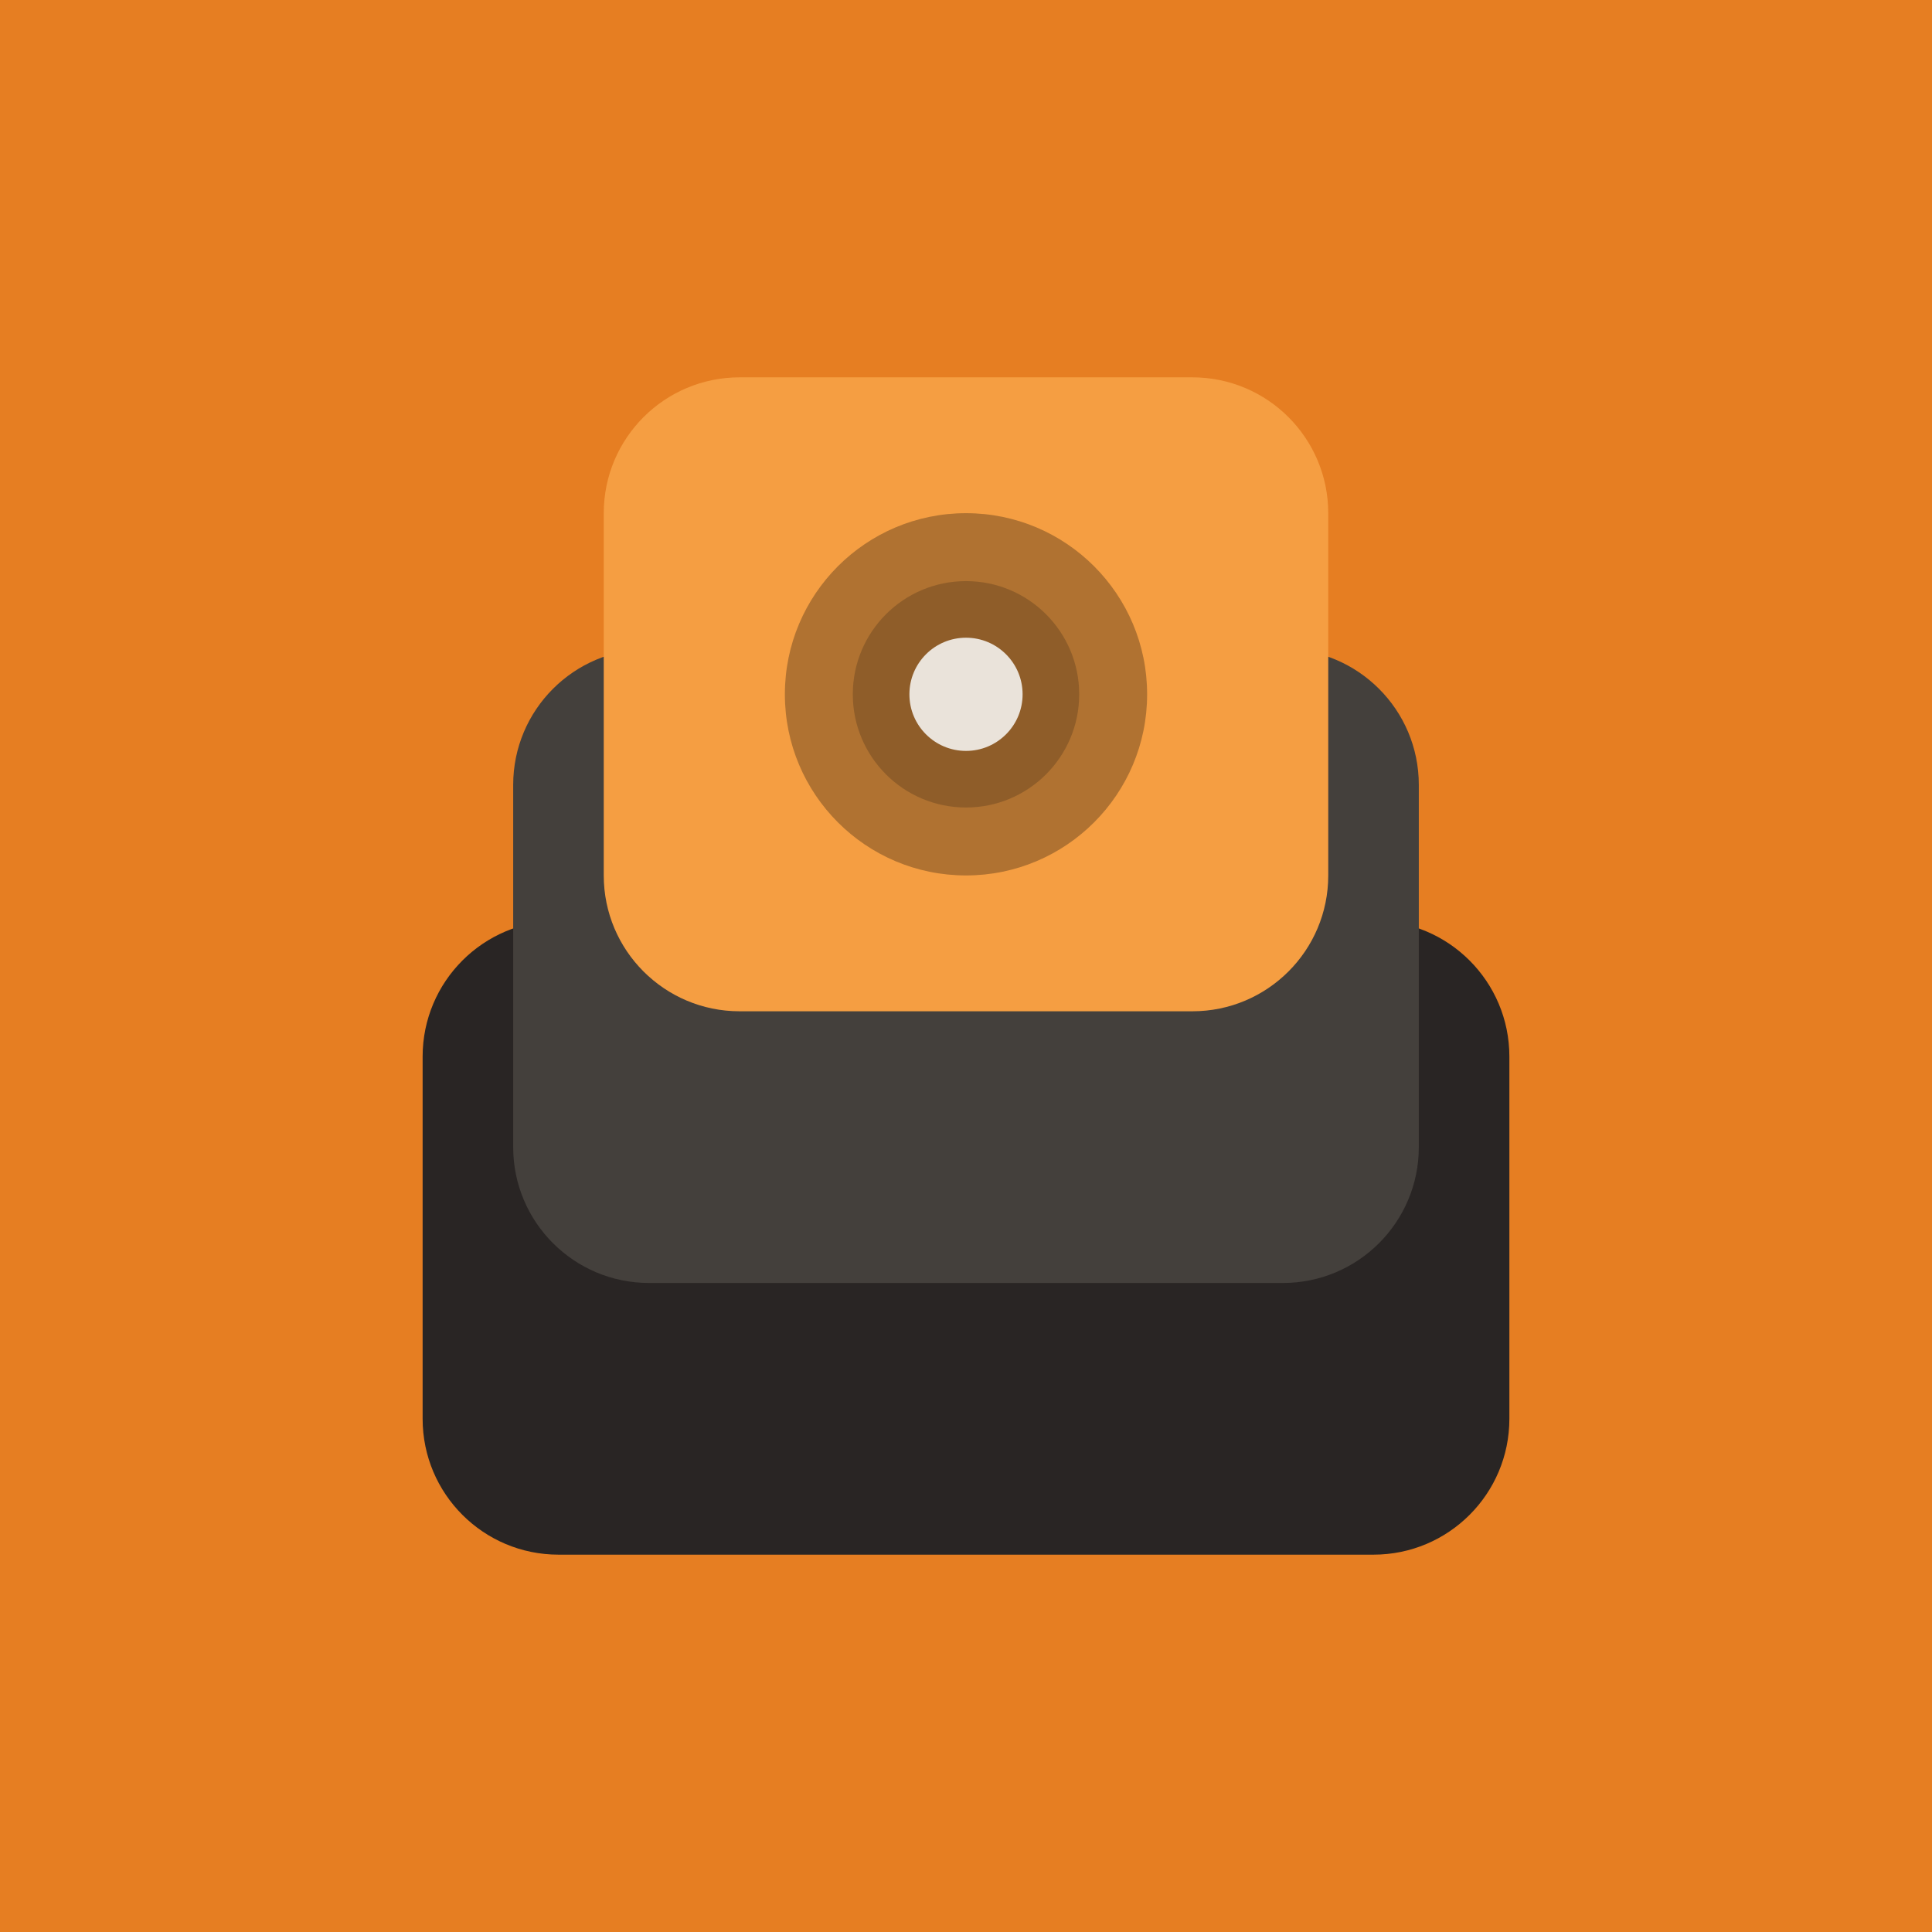
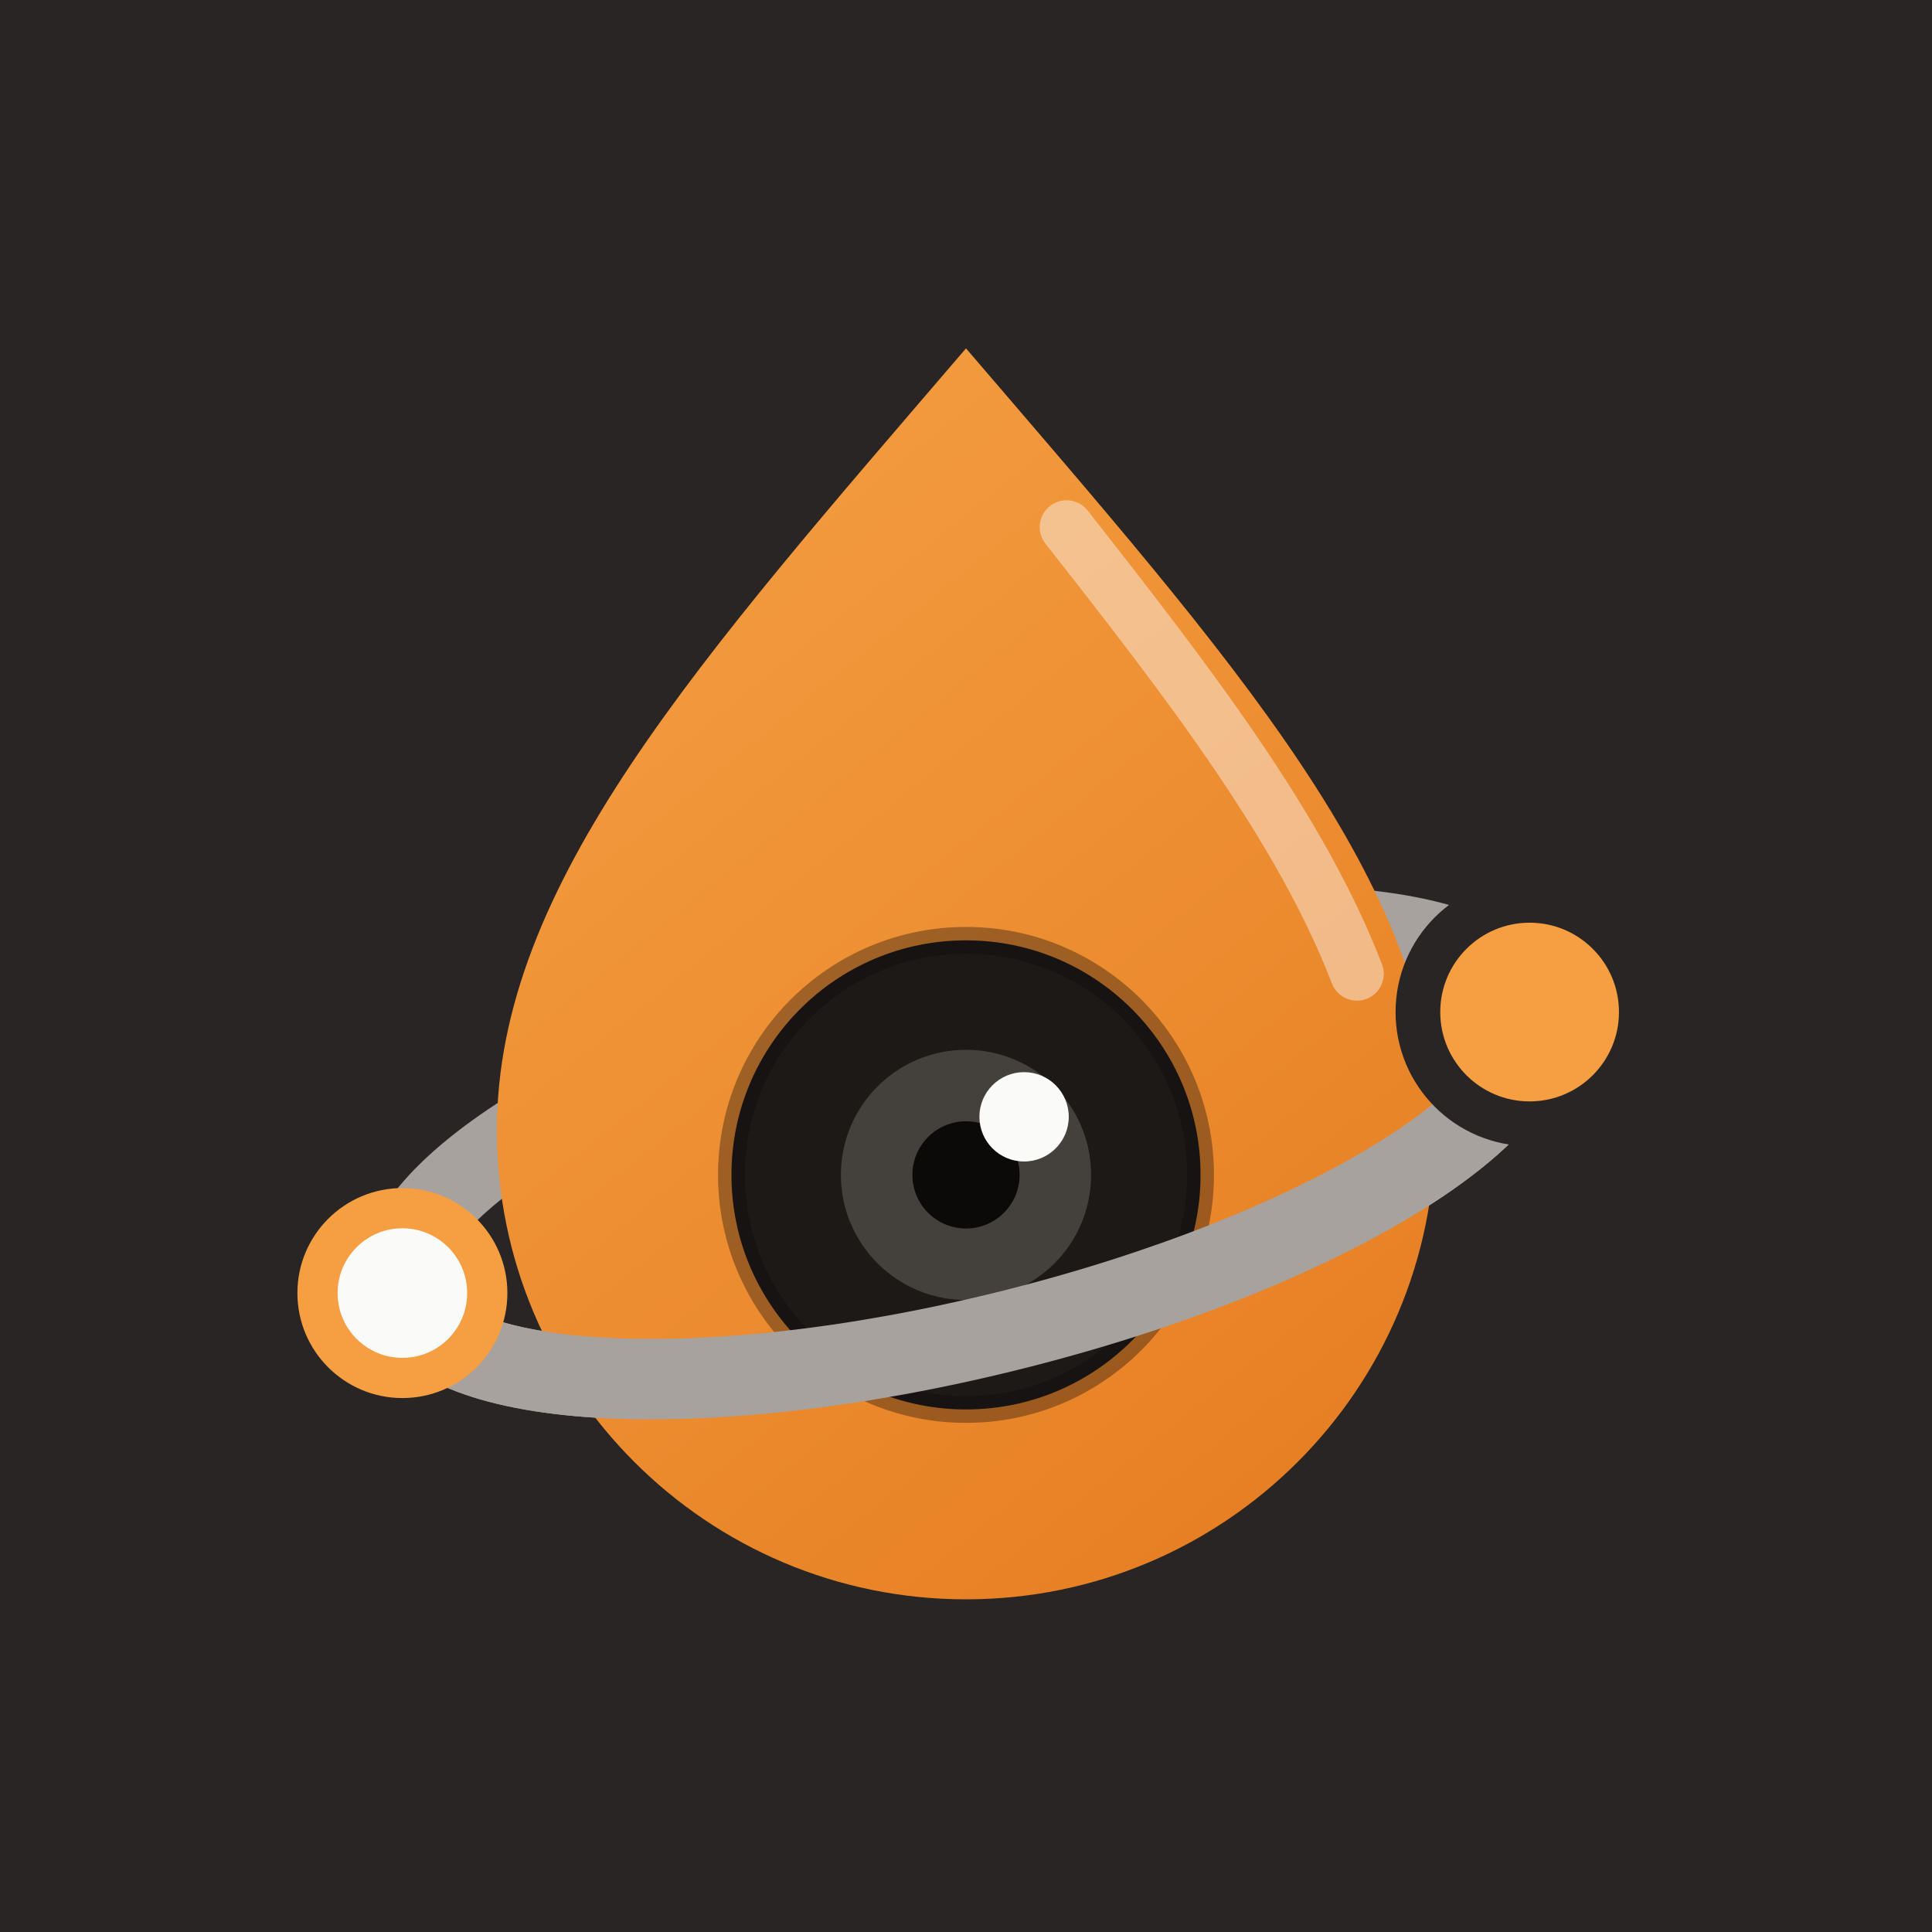
- <svg xmlns="http://www.w3.org/2000/svg" viewBox="0 0 1024 1024" fill="none">
-   <rect width="1024" height="1024" fill="#e67e22" />
-   <g transform="translate(128,152) scale(12)">
-     <rect x="8" y="28" width="48" height="28" rx="6" fill="#292524" />
-     <rect x="12" y="16" width="40" height="28" rx="6" fill="#44403c" />
-     <rect x="16" y="4" width="32" height="28" rx="6" fill="#f59e42" />
-     <circle cx="32" cy="18" r="8" fill="#0c0a09" opacity="0.3" />
-     <circle cx="32" cy="18" r="5" fill="#0c0a09" opacity="0.2" />
-     <circle cx="32" cy="18" r="2.5" fill="#fafaf9" opacity="0.85" />
+ <svg xmlns="http://www.w3.org/2000/svg" width="64" height="64" viewBox="0 0 64 64" fill="none">
+   <rect width="64" height="64" fill="#292524" />
+   <g transform="translate(32 33) scale(0.74) translate(-32 -34)">
+     <ellipse cx="32" cy="41" rx="26" ry="8.2" fill="none" stroke="#a8a29e" stroke-width="3.6" stroke-linecap="round" transform="rotate(-14 32 41)" />
+     <defs>
+       <linearGradient id="g11" x1="0.2" y1="0" x2="0.8" y2="1">
+         <stop offset="0" stop-color="#f59e42" />
+         <stop offset="1" stop-color="#e67e22" />
+       </linearGradient>
+     </defs>
+     <path d="M32 5 C44 19 53 29 53 40 a21 21 0 0 1 -42 0 C11 29 20 19 32 5 Z" fill="url(#g11)" />
+     <path d="M36.5 13 C42 20 47 26.5 49.5 33" stroke="#fafaf9" stroke-opacity="0.45" stroke-width="2.4" stroke-linecap="round" fill="none" />
+     <circle cx="32" cy="42" r="10.5" fill="#1c1917" />
+     <circle cx="32" cy="42" r="10.5" fill="none" stroke="#0c0a09" stroke-opacity="0.35" stroke-width="1.2" />
+     <circle cx="32" cy="42" r="5.6" fill="#44403c" />
+     <circle cx="32" cy="42" r="2.4" fill="#0c0a09" />
+     <circle cx="34.6" cy="39.4" r="2" fill="#fafaf9" />
+     <defs>
+       <clipPath id="c12">
+         <rect x="0" y="41" width="64" height="30" />
+       </clipPath>
+     </defs>
+     <g transform="rotate(-14 32 41)">
+       <ellipse cx="32" cy="41" rx="26" ry="8.2" fill="none" stroke="#a8a29e" stroke-width="3.6" stroke-linecap="round" clip-path="url(#c12)" />
+     </g>
+     <circle cx="57.23" cy="34.71" r="5" fill="#f59e42" stroke="#292524" stroke-width="2" />
+     <circle cx="6.77" cy="47.29" r="3.8" fill="#fafaf9" stroke="#f59e42" stroke-width="1.8" />
  </g>
</svg>
